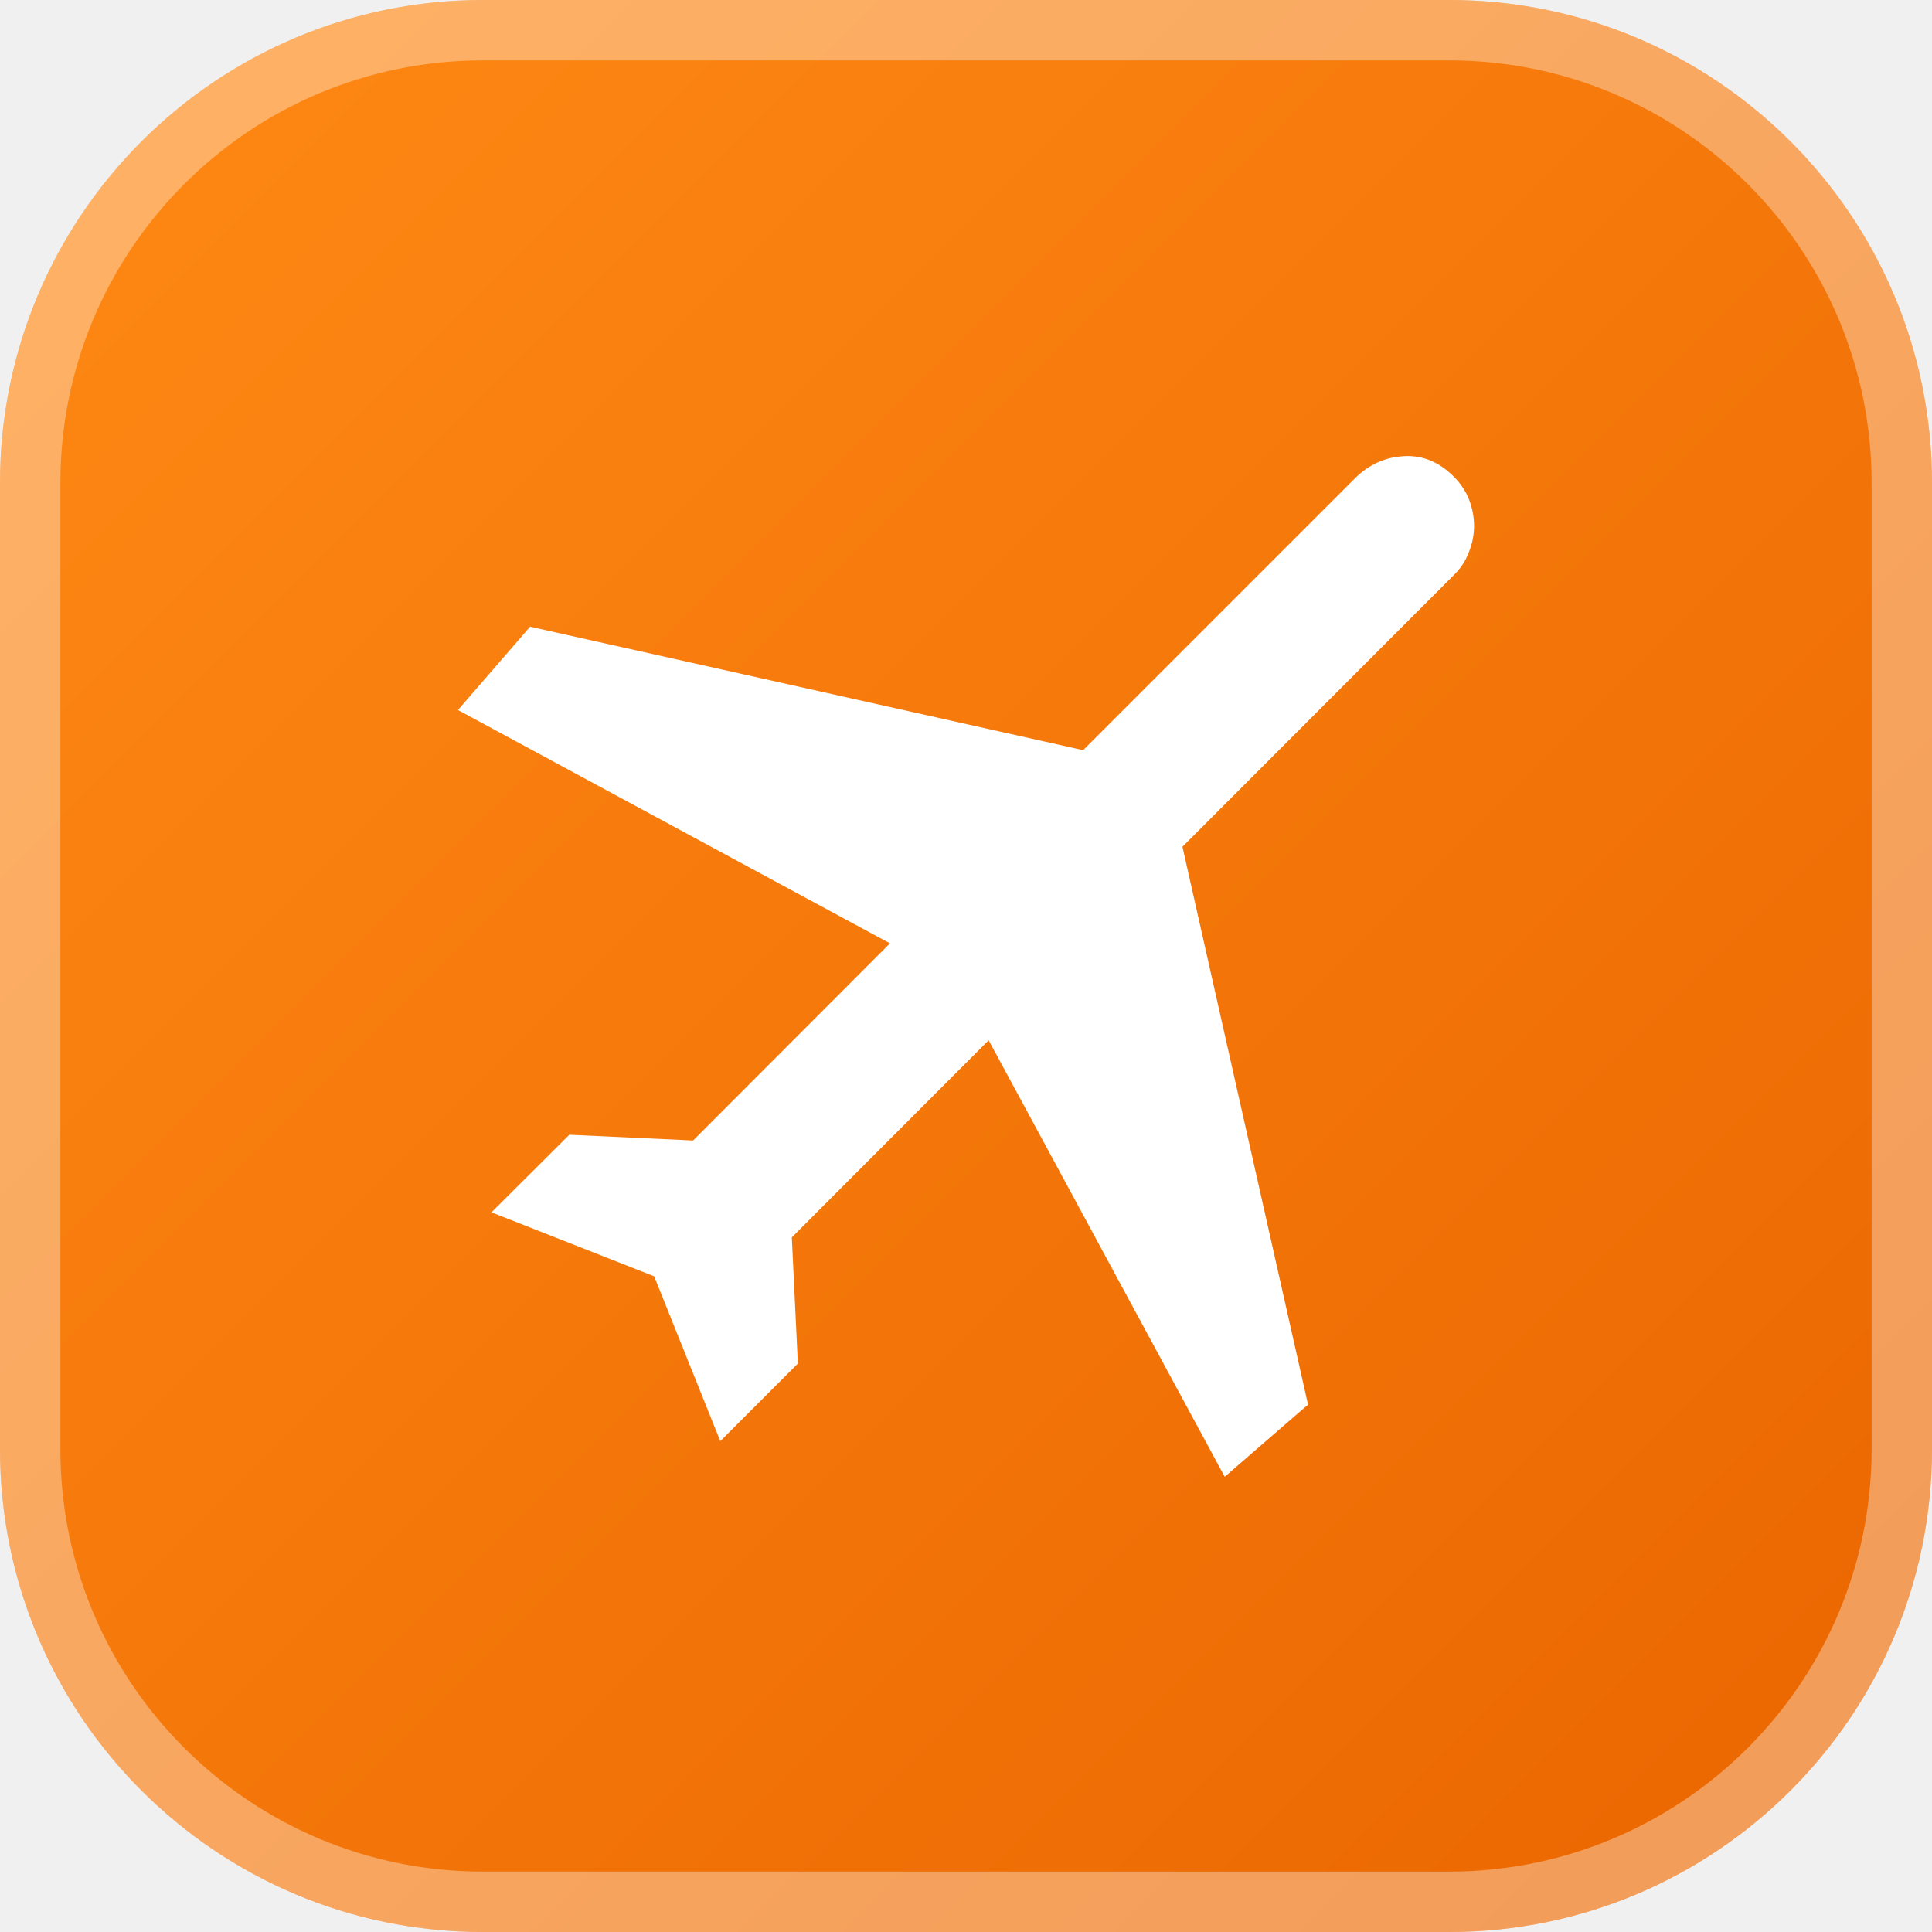
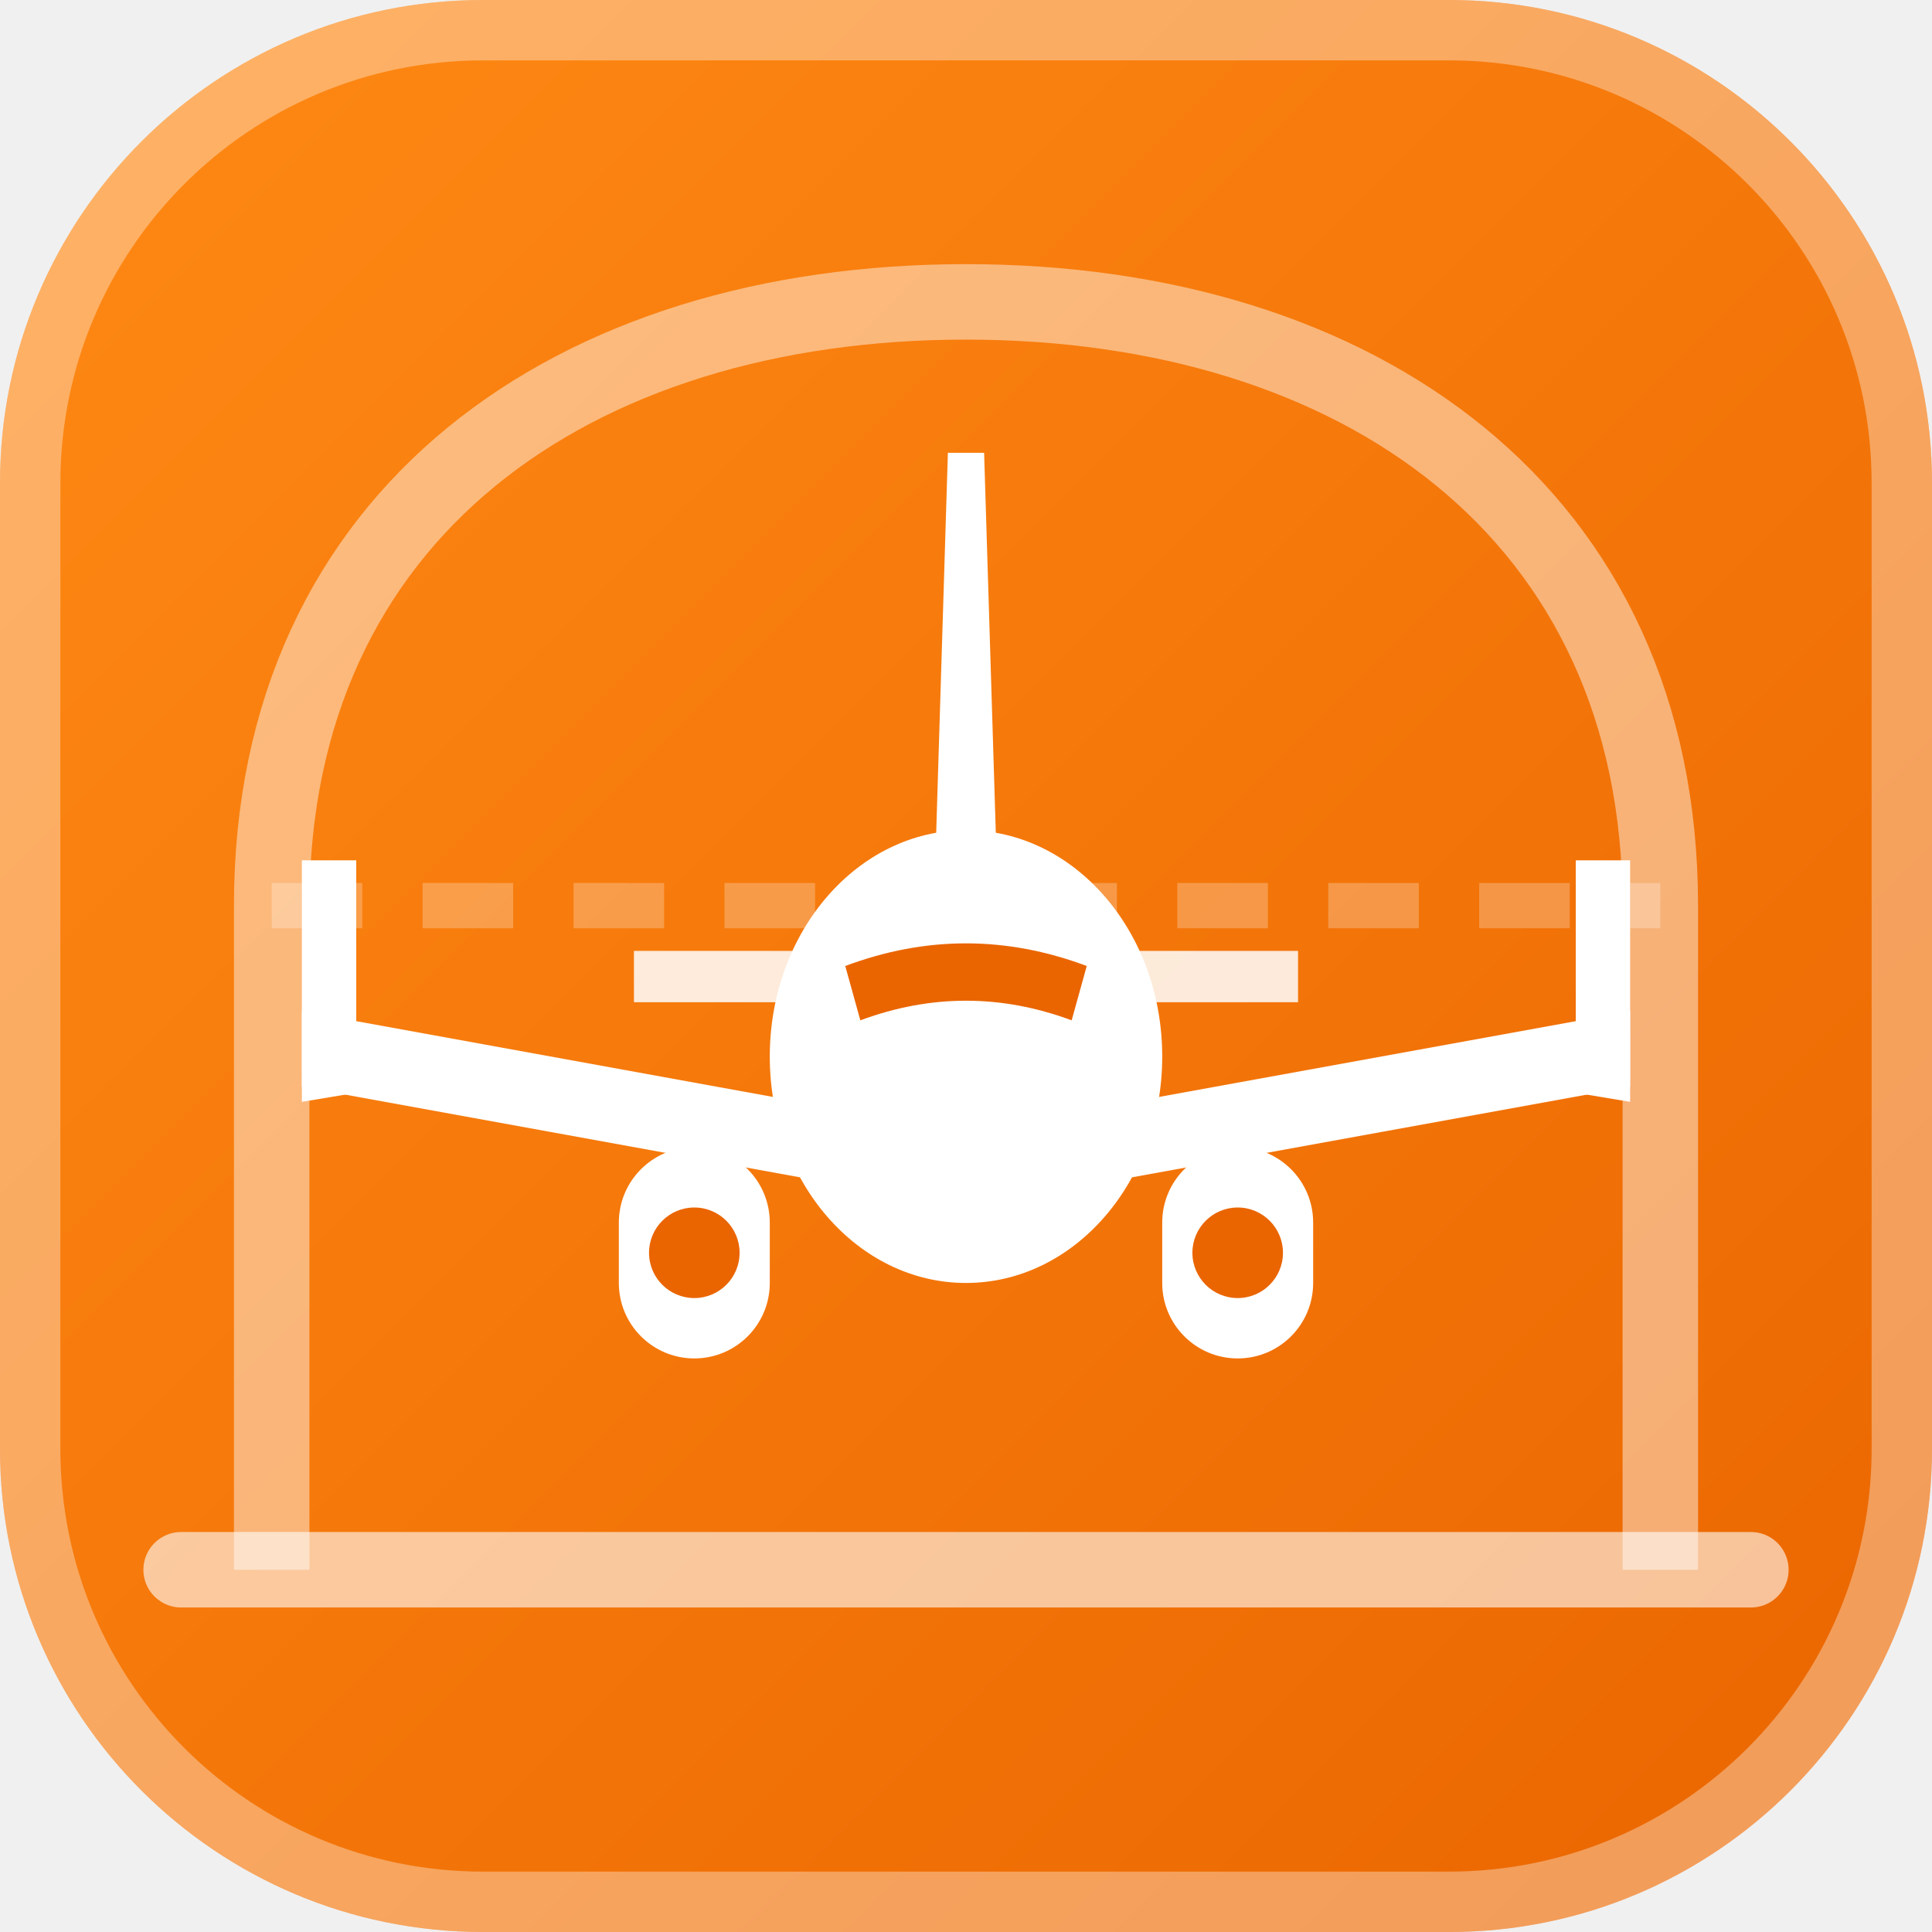
<svg xmlns="http://www.w3.org/2000/svg" viewBox="0 0 64 64">
  <defs>
    <linearGradient id="brandGrad" x1="0%" y1="0%" x2="100%" y2="100%">
      <stop offset="0%" stop-color="#FF8A15" />
      <stop offset="100%" stop-color="#EA6500" />
    </linearGradient>
  </defs>
  <rect width="64" height="64" rx="16" fill="url(#brandGrad)" />
  <rect x="1" y="1" width="62" height="62" rx="15" fill="none" stroke="#FFFFFF" stroke-opacity="0.35" stroke-width="2" />
-   <path fill="#FFFFFF" d="M 40.57 48.92 L 32.75 34.46 L 26.23 40.99 L 26.43 45.17 L 23.86 47.74 L 21.67 42.28 L 16.28 40.16 L 18.86 37.59 L 22.96 37.78 L 29.48 31.25 L 15.17 23.52 L 17.56 20.76 L 35.88 24.85 L 44.9 15.83 C 45.36 15.38, 45.9 15.14, 46.52 15.11 C 47.14 15.08, 47.68 15.31, 48.16 15.79 C 48.38 16.01, 48.55 16.26, 48.66 16.54 C 48.77 16.82, 48.83 17.11, 48.83 17.42 C 48.83 17.73, 48.77 18.02, 48.65 18.31 C 48.54 18.6, 48.37 18.85, 48.14 19.07 L 39.17 28.05 L 43.33 46.53 Z" />
+   <path d="M 9 52 L 9 30 C 9 17 19 10 32 10 C 45 10 55 17 55 30 L 55 52" stroke="#FFFFFF" stroke-opacity="0.45" stroke-width="2.5" stroke-linejoin="round" fill="none" />
+   <line x1="6" y1="52" x2="58" y2="52" stroke="#FFFFFF" stroke-opacity="0.6" stroke-width="2.5" stroke-linecap="round" />
+   <line x1="9" y1="30" x2="55" y2="30" stroke="#FFFFFF" stroke-opacity="0.25" stroke-width="1.5" stroke-dasharray="3 2" />
+   <path d="M 31 28 L 31.4 15 L 32.6 15 L 33 28 Z" fill="#FFFFFF" />
+   <path d="M 21 31.5 L 43 31.5 L 43 33.2 L 21 33.2 Z" fill="#FFFFFF" fill-opacity="0.85" />
+   <path d="M 10 33.5 L 32 37.5 L 54 33.5 L 54 36 L 32 40 L 10 36 Z" fill="#FFFFFF" />
+   <path d="M 10 36.5 L 10 28.5 L 11.8 28.5 L 11.8 36.2 Z" fill="#FFFFFF" />
+   <path d="M 54 36.5 L 54 28.5 L 52.2 28.5 L 52.2 36.2 Z" fill="#FFFFFF" />
+   <rect x="20.5" y="38" width="5" height="7" rx="2.5" fill="#FFFFFF" />
+   <circle cx="23" cy="41.5" r="1.5" fill="#EA6500" />
+   <rect x="38.5" y="38" width="5" height="7" rx="2.5" fill="#FFFFFF" />
+   <circle cx="41" cy="41.5" r="1.5" fill="#EA6500" />
+   <ellipse cx="32" cy="35" rx="6.5" ry="7.5" fill="#FFFFFF" />
+   <path d="M 28 32 Q 32 30.5 36 32 L 35.5 33.8 Q 32 32.5 28.5 33.8 Z" fill="#EA6500" />
</svg>
